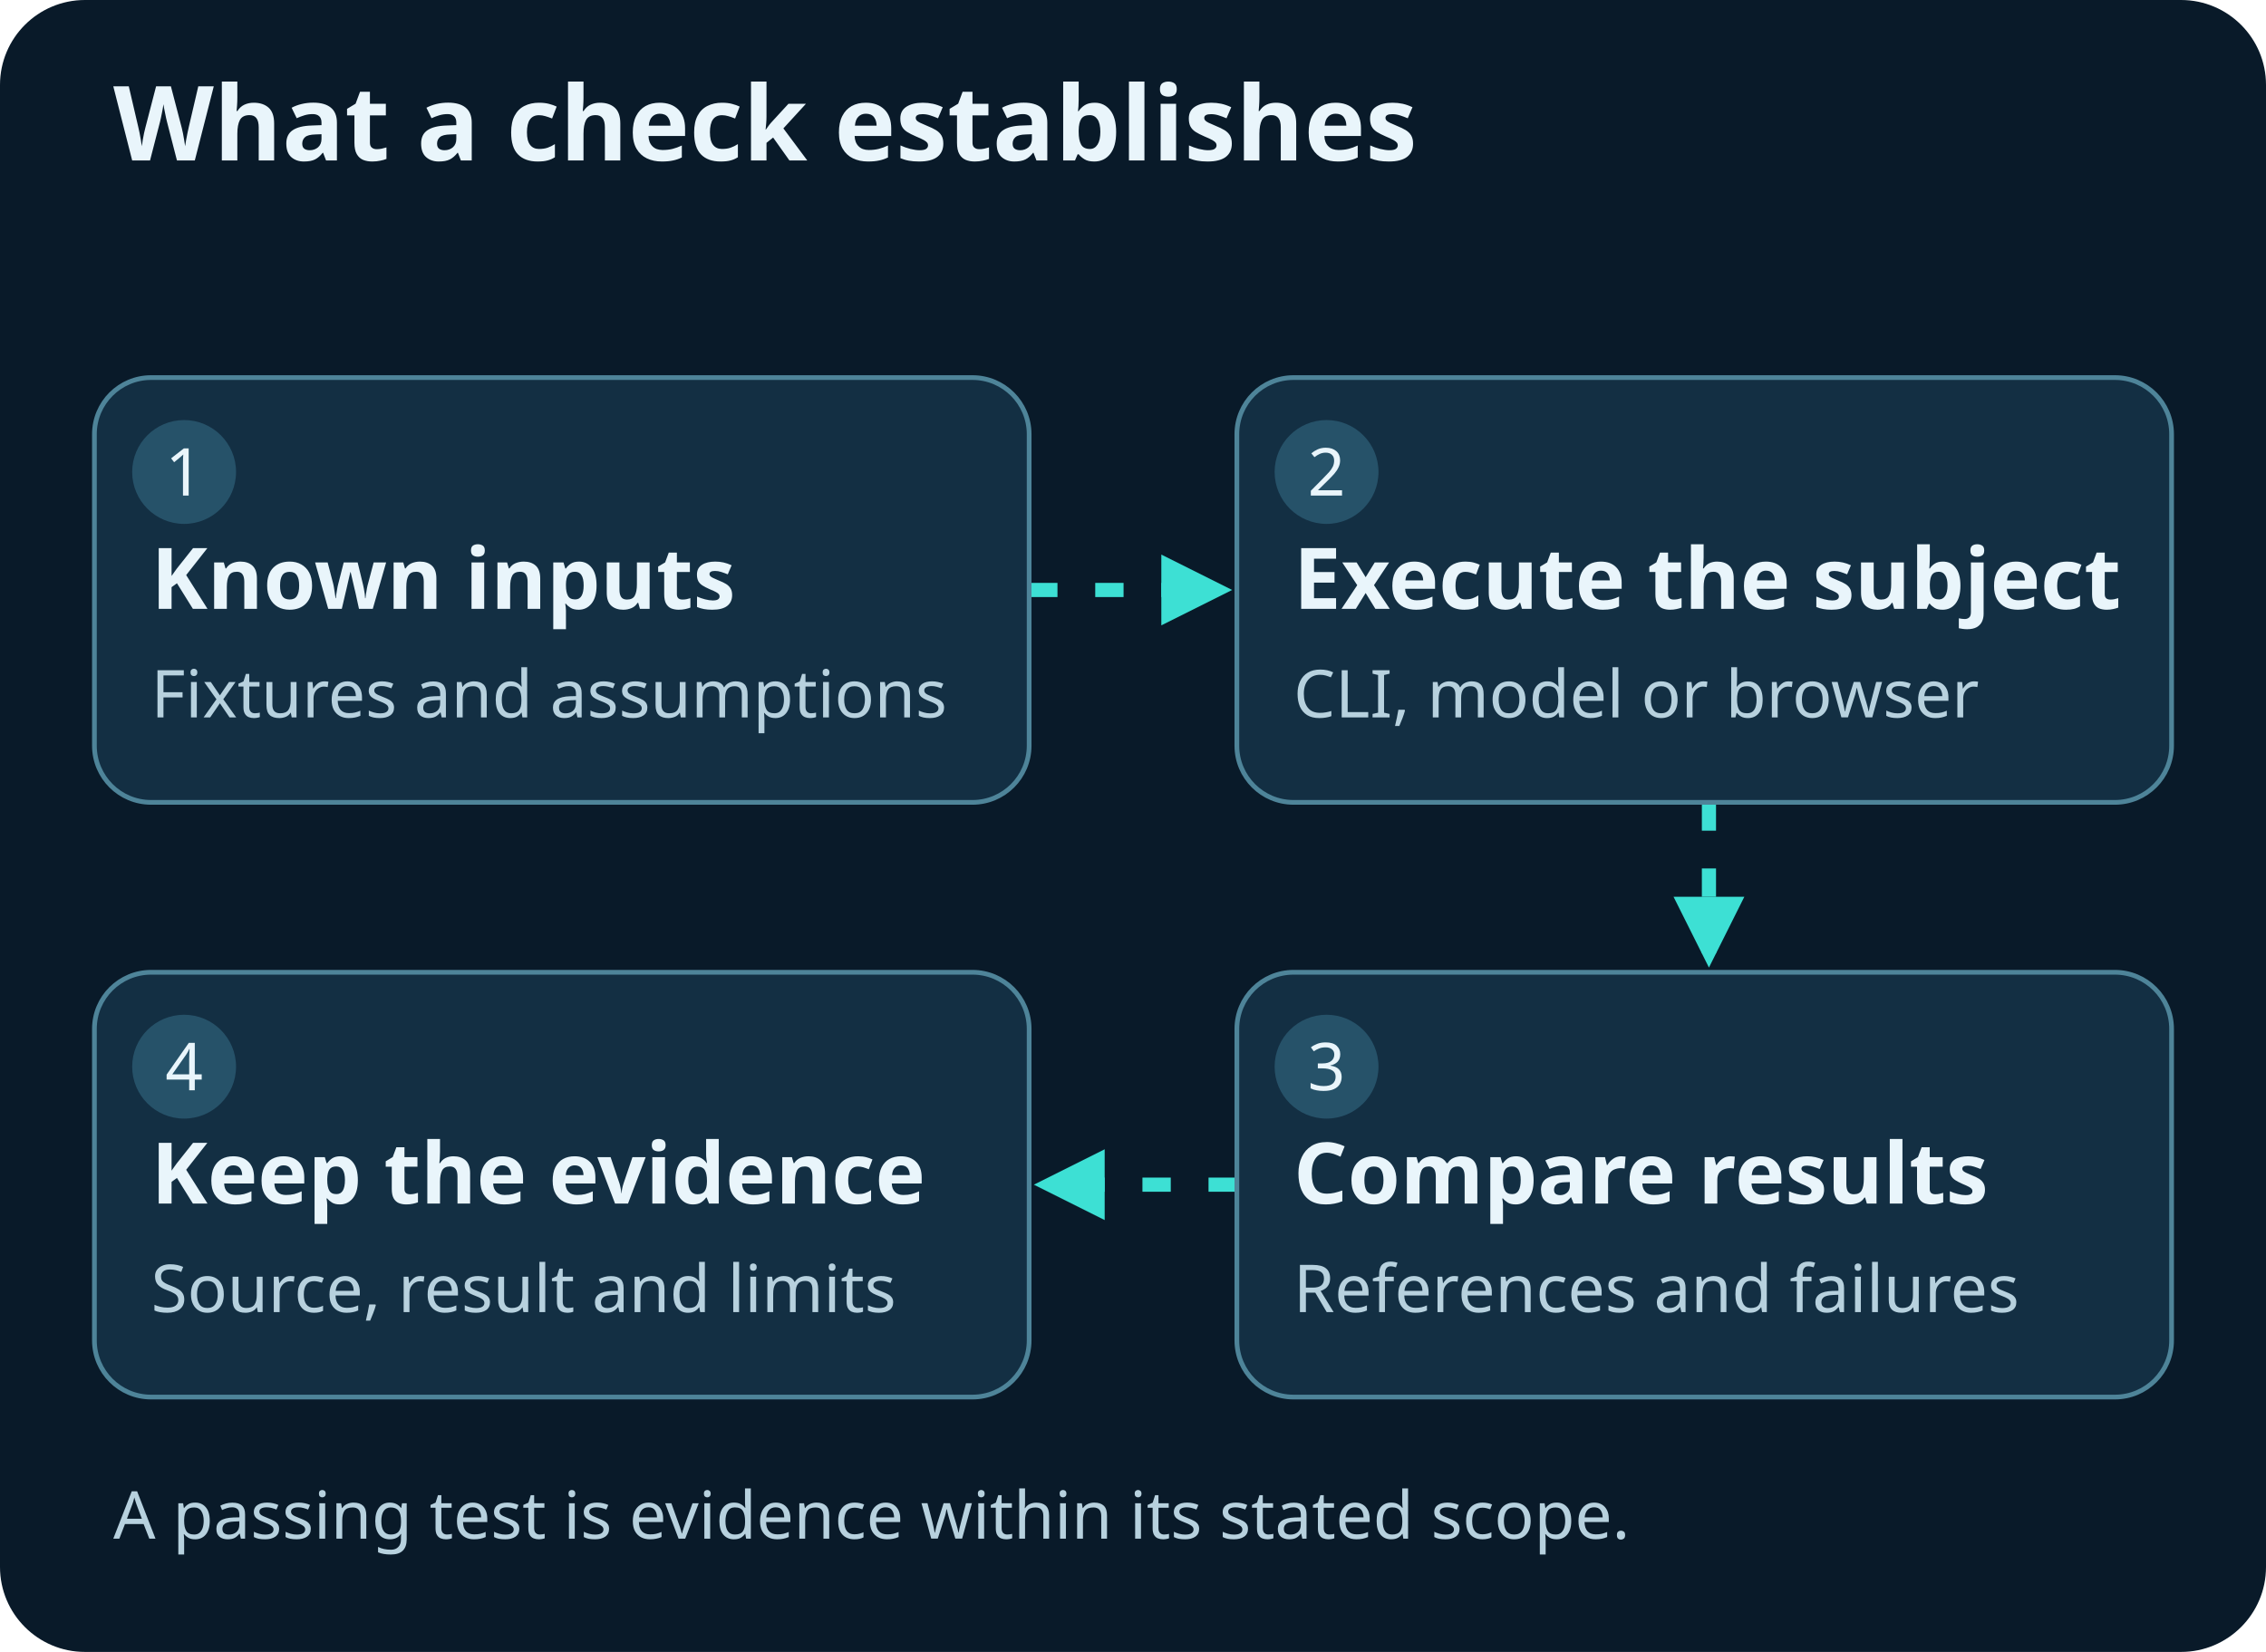
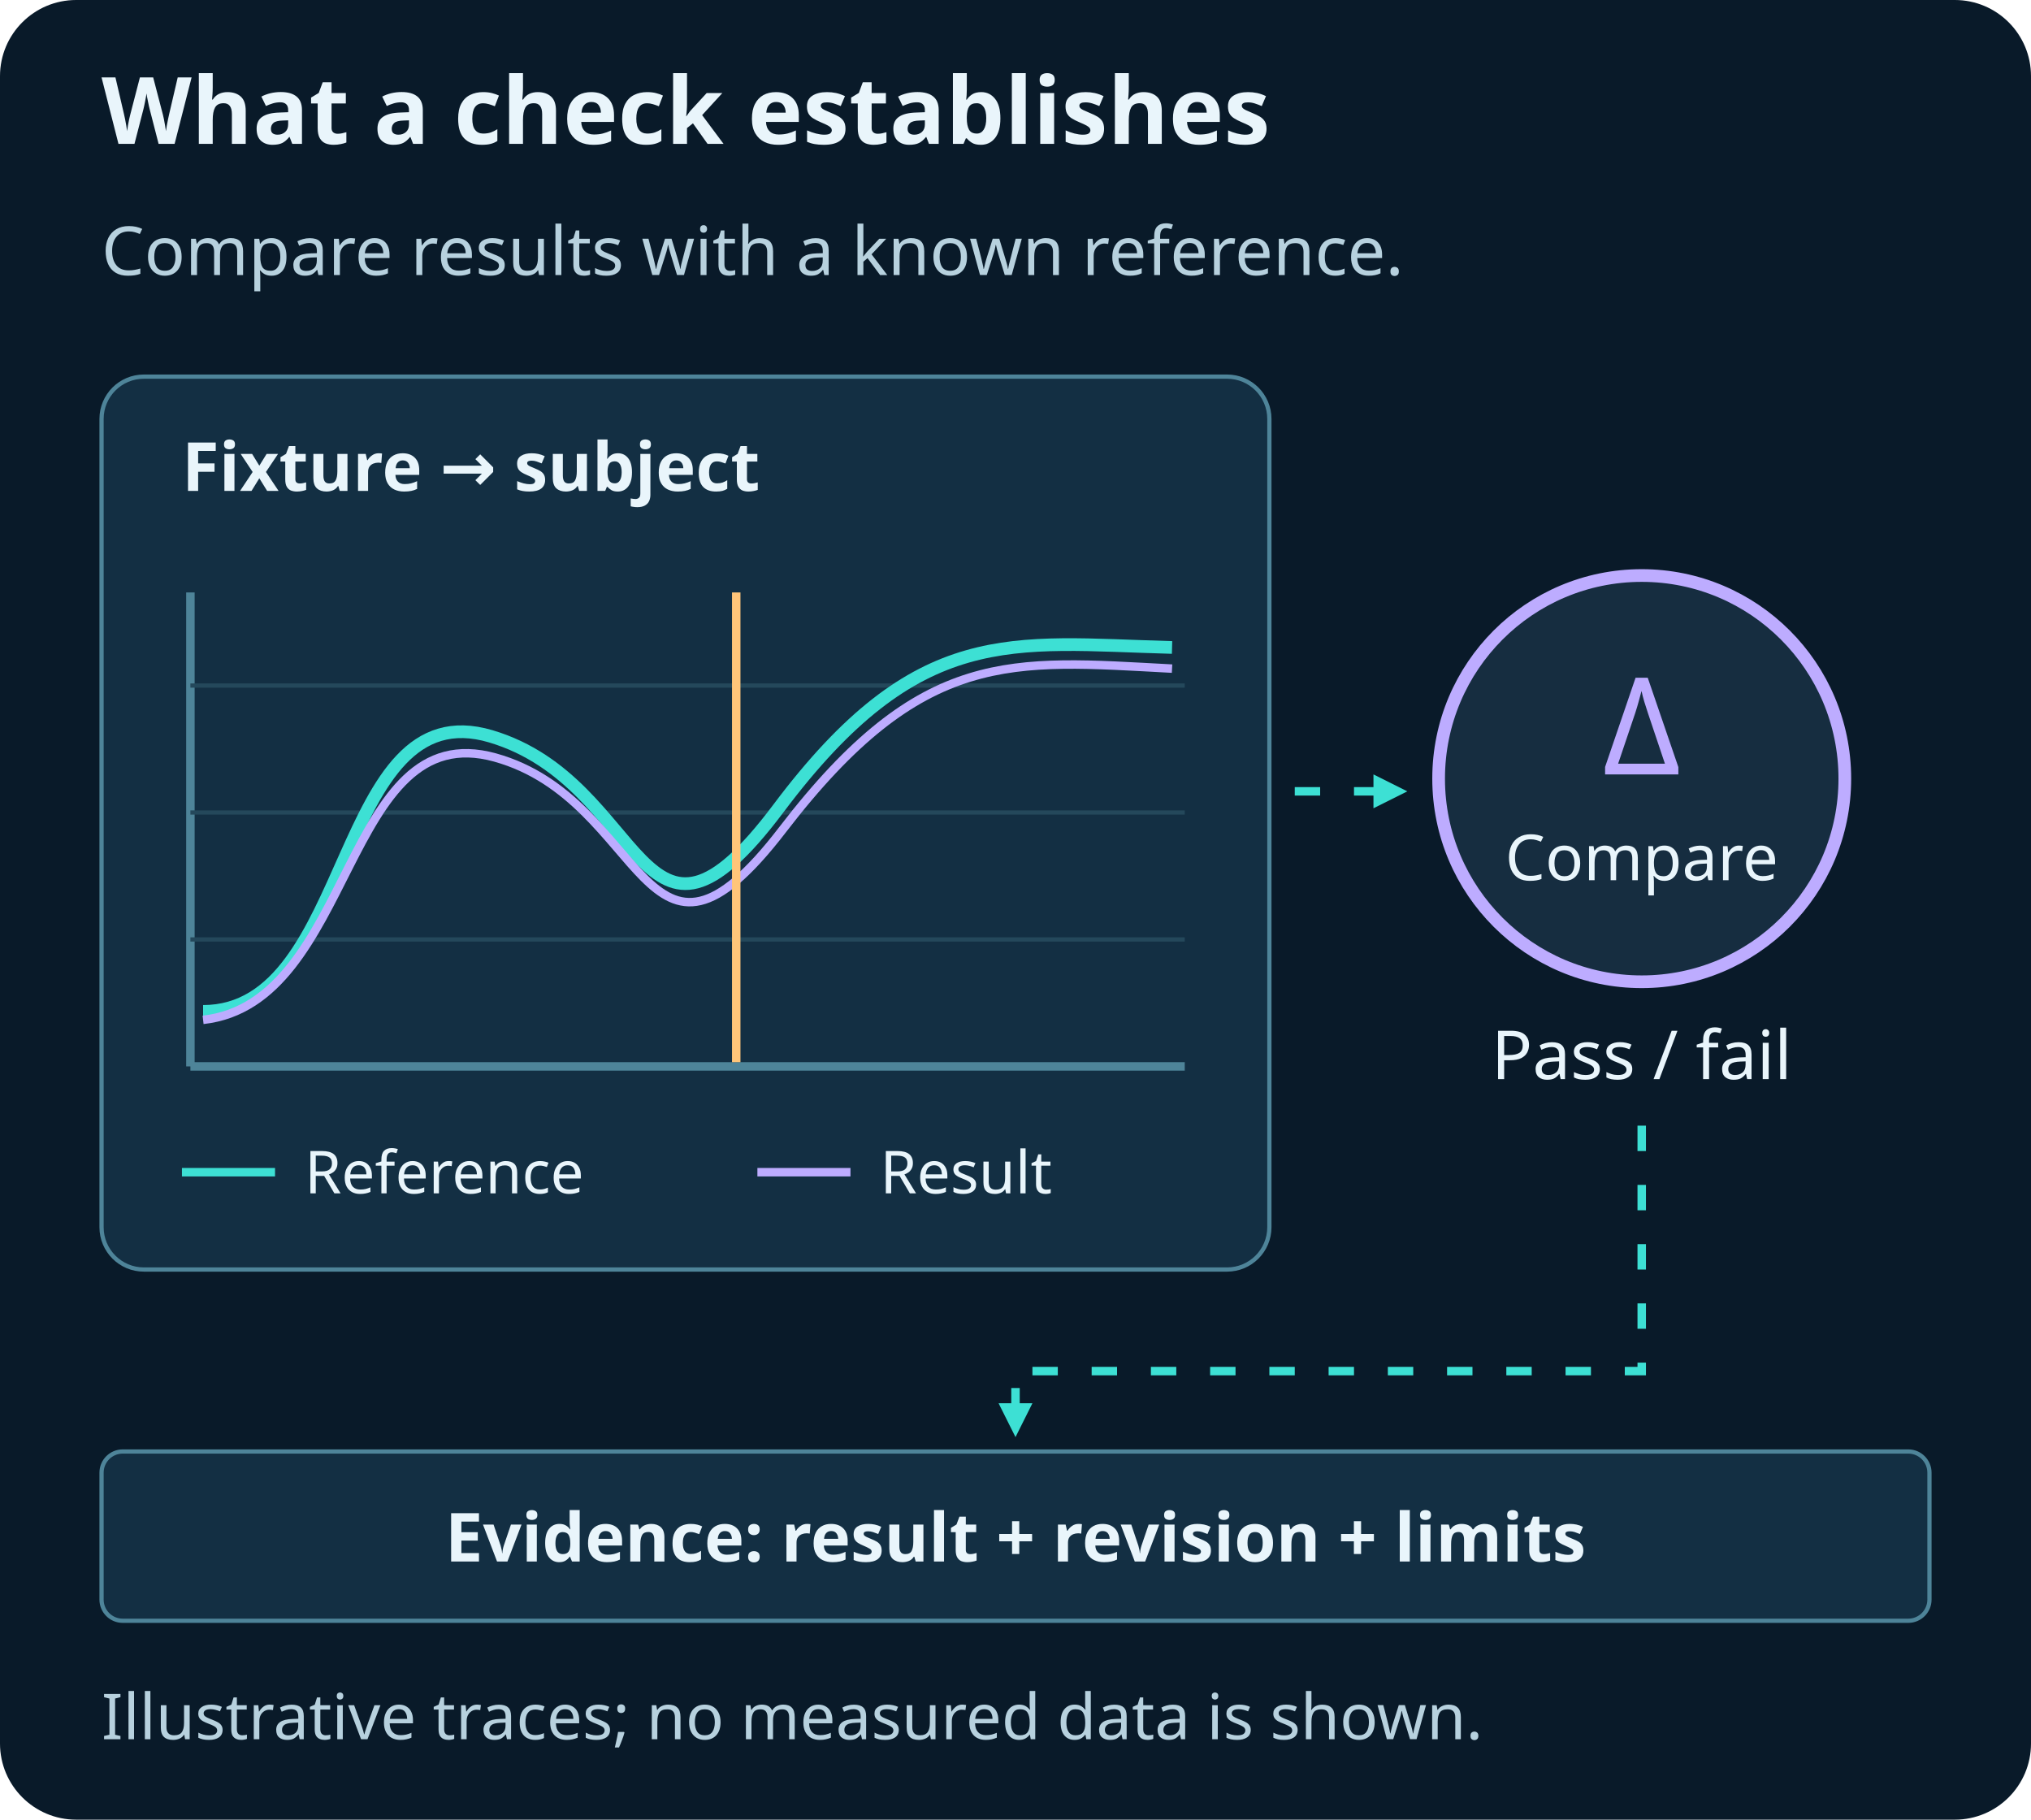
- <svg xmlns="http://www.w3.org/2000/svg" width="480" height="350" viewBox="0 0 480 350" role="img" aria-labelledby="title desc">
-   <style>text{font-family:system-ui,sans-serif;fill:#e9f5fb}.detail{fill:#b7d1de;font-size:14px}.flow{stroke:#3de0d4;stroke-width:3;stroke-dasharray:6 8;fill:none}.flow{animation:flow 2.8s linear infinite}@keyframes flow{to{stroke-dashoffset:-28}}@media (prefers-reduced-motion:reduce){*{animation:none!important}}</style>
+ <svg xmlns="http://www.w3.org/2000/svg" width="480" height="430" viewBox="0 0 480 430" role="img" aria-labelledby="title desc">
+   <style>text{font-family:system-ui,sans-serif}.flow,.return{stroke-dasharray:6 8}.flow{animation:flow 2.8s linear infinite}.return{animation:flow 4s linear infinite}.gear{animation:turn 20s linear infinite}.scan{animation:scan 3s ease-in-out infinite alternate}.check,.level{animation:readout 2s ease-in-out infinite alternate}.sweep{animation:sweep 4s ease-in-out infinite alternate}@keyframes sweep{from{transform:translateX(-90px)}to{transform:translateX(90px)}}@keyframes flow{to{stroke-dashoffset:-28}}@keyframes turn{to{transform:rotate(360deg)}}@keyframes scan{to{opacity:.25}}@keyframes readout{to{opacity:.5}}@media (prefers-reduced-motion:reduce){*{animation:none!important}}</style>
  <defs>
-     <marker id="arrow" viewBox="0 0 10 10" refX="8" refY="5" markerWidth="5" markerHeight="5" orient="auto">
+     <marker id="amber-arrow" viewBox="0 0 10 10" refX="8" refY="5" markerWidth="4" markerHeight="4" orient="auto">
+       <path d="M0 0L10 5L0 10Z" fill="#ffc579" />
+     </marker>
+     <marker id="arrow" viewBox="0 0 10 10" refX="8" refY="5" markerWidth="4" markerHeight="4" orient="auto-start-reverse">
      <path d="M0 0L10 5L0 10Z" fill="#3de0d4" />
    </marker>
  </defs>
-   <rect width="480" height="350" rx="18" fill="#091a29" />
-   <text x="24" y="34" font-size="22" font-weight="700">What a check establishes</text>
-   <path class="flow" d="M218 125H258" marker-end="url(#arrow)" />
-   <path class="flow" d="M362 170V202" marker-end="url(#arrow)" />
-   <path class="flow" d="M262 251H222" marker-end="url(#arrow)" />
-   <rect x="20" y="80" width="198" height="90" rx="12" fill="#132f43" stroke="#4e8499" />
-   <circle cx="39" cy="100" r="11" fill="#265269" />
-   <text x="39" y="105" text-anchor="middle" font-size="14">1</text>
-   <text x="32" y="129" font-size="18" font-weight="600">Known inputs</text>
-   <text class="detail" x="32" y="152">Fixtures and assumptions</text>
-   <rect x="262" y="80" width="198" height="90" rx="12" fill="#132f43" stroke="#4e8499" />
-   <circle cx="281" cy="100" r="11" fill="#265269" />
-   <text x="281" y="105" text-anchor="middle" font-size="14">2</text>
-   <text x="274" y="129" font-size="18" font-weight="600">Execute the subject</text>
-   <text class="detail" x="274" y="152">CLI, model or browser</text>
-   <rect x="262" y="206" width="198" height="90" rx="12" fill="#132f43" stroke="#4e8499" />
-   <circle cx="281" cy="226" r="11" fill="#265269" />
-   <text x="281" y="231" text-anchor="middle" font-size="14">3</text>
-   <text x="274" y="255" font-size="18" font-weight="600">Compare results</text>
-   <text class="detail" x="274" y="278">References and failures</text>
-   <rect x="20" y="206" width="198" height="90" rx="12" fill="#132f43" stroke="#4e8499" />
-   <circle cx="39" cy="226" r="11" fill="#265269" />
-   <text x="39" y="231" text-anchor="middle" font-size="14">4</text>
-   <text x="32" y="255" font-size="18" font-weight="600">Keep the evidence</text>
-   <text class="detail" x="32" y="278">Source, result and limits</text>
-   <text class="detail" x="24" y="326">A passing test is evidence within its stated scope.</text>
+   <rect width="480" height="430" rx="18" fill="#091a29" />
+   <text x="24" y="34" font-size="22" text-anchor="start" fill="#e9f5fb" font-weight="700">What a check establishes</text>
+   <text x="24" y="65" font-size="16" text-anchor="start" fill="#b7d1de" font-weight="400">Compare results with a known reference.</text>
+   <rect x="24" y="89" width="276" height="211" rx="10" fill="#132f43" stroke="#4e8499" />
+   <text x="43" y="116" font-size="16" text-anchor="start" fill="#e9f5fb" font-weight="600">Fixture → subject</text>
+   <path d="M45 252V140M45 252H280" fill="none" stroke="#4e8499" stroke-width="2" class="" />
+   <path d="M45 162H280" fill="none" stroke="#24485b" stroke-width="1" class="" />
+   <path d="M45 192H280" fill="none" stroke="#24485b" stroke-width="1" class="" />
+   <path d="M45 222H280" fill="none" stroke="#24485b" stroke-width="1" class="" />
+   <path d="M48 239C84 239 79 163 116 174S151 235 184 191S239 152 277 153" fill="none" stroke="#3de0d4" stroke-width="3" class="" />
+   <path d="M48 241C84 237 81 169 117 179S152 239 185 196S239 156 277 158" fill="none" stroke="#bdacff" stroke-width="2" class="" />
+   <path d="M174 140V251" fill="none" stroke="#ffc579" stroke-width="2" class="sweep" />
+   <path d="M43 277H65" fill="none" stroke="#3de0d4" stroke-width="2" class="" />
+   <text x="72" y="282" font-size="14" text-anchor="start" fill="#e9f5fb" font-weight="400">Reference</text>
+   <path d="M179 277H201" fill="none" stroke="#bdacff" stroke-width="2" class="" />
+   <text x="208" y="282" font-size="14" text-anchor="start" fill="#e9f5fb" font-weight="400">Result</text>
+   <path d="M306 187H331" fill="none" stroke="#3de0d4" stroke-width="2" class="flow" marker-end="url(#arrow)" />
+   <circle cx="388" cy="184" r="48" fill="#162d40" stroke="#bdacff" stroke-width="3" />
+   <text x="388" y="183" font-size="32" text-anchor="middle" fill="#bdacff" font-weight="400">Δ</text>
+   <text x="388" y="208" font-size="15" text-anchor="middle" fill="#e9f5fb" font-weight="400">Compare</text>
+   <text x="388" y="255" font-size="16" text-anchor="middle" fill="#e9f5fb" font-weight="400">Pass / fail</text>
+   <path d="M388 266V324H240V338" fill="none" stroke="#3de0d4" stroke-width="2" class="flow" marker-end="url(#arrow)" />
+   <rect x="24" y="343" width="432" height="40" rx="5" fill="#132f43" stroke="#4e8499" />
+   <text x="240" y="369" font-size="16" text-anchor="middle" fill="#e9f5fb" font-weight="600">Evidence: result + revision + limits</text>
+   <text x="24" y="411" font-size="15" text-anchor="start" fill="#b7d1de" font-weight="400">Illustrative traces; no measured data is shown.</text>
</svg>
